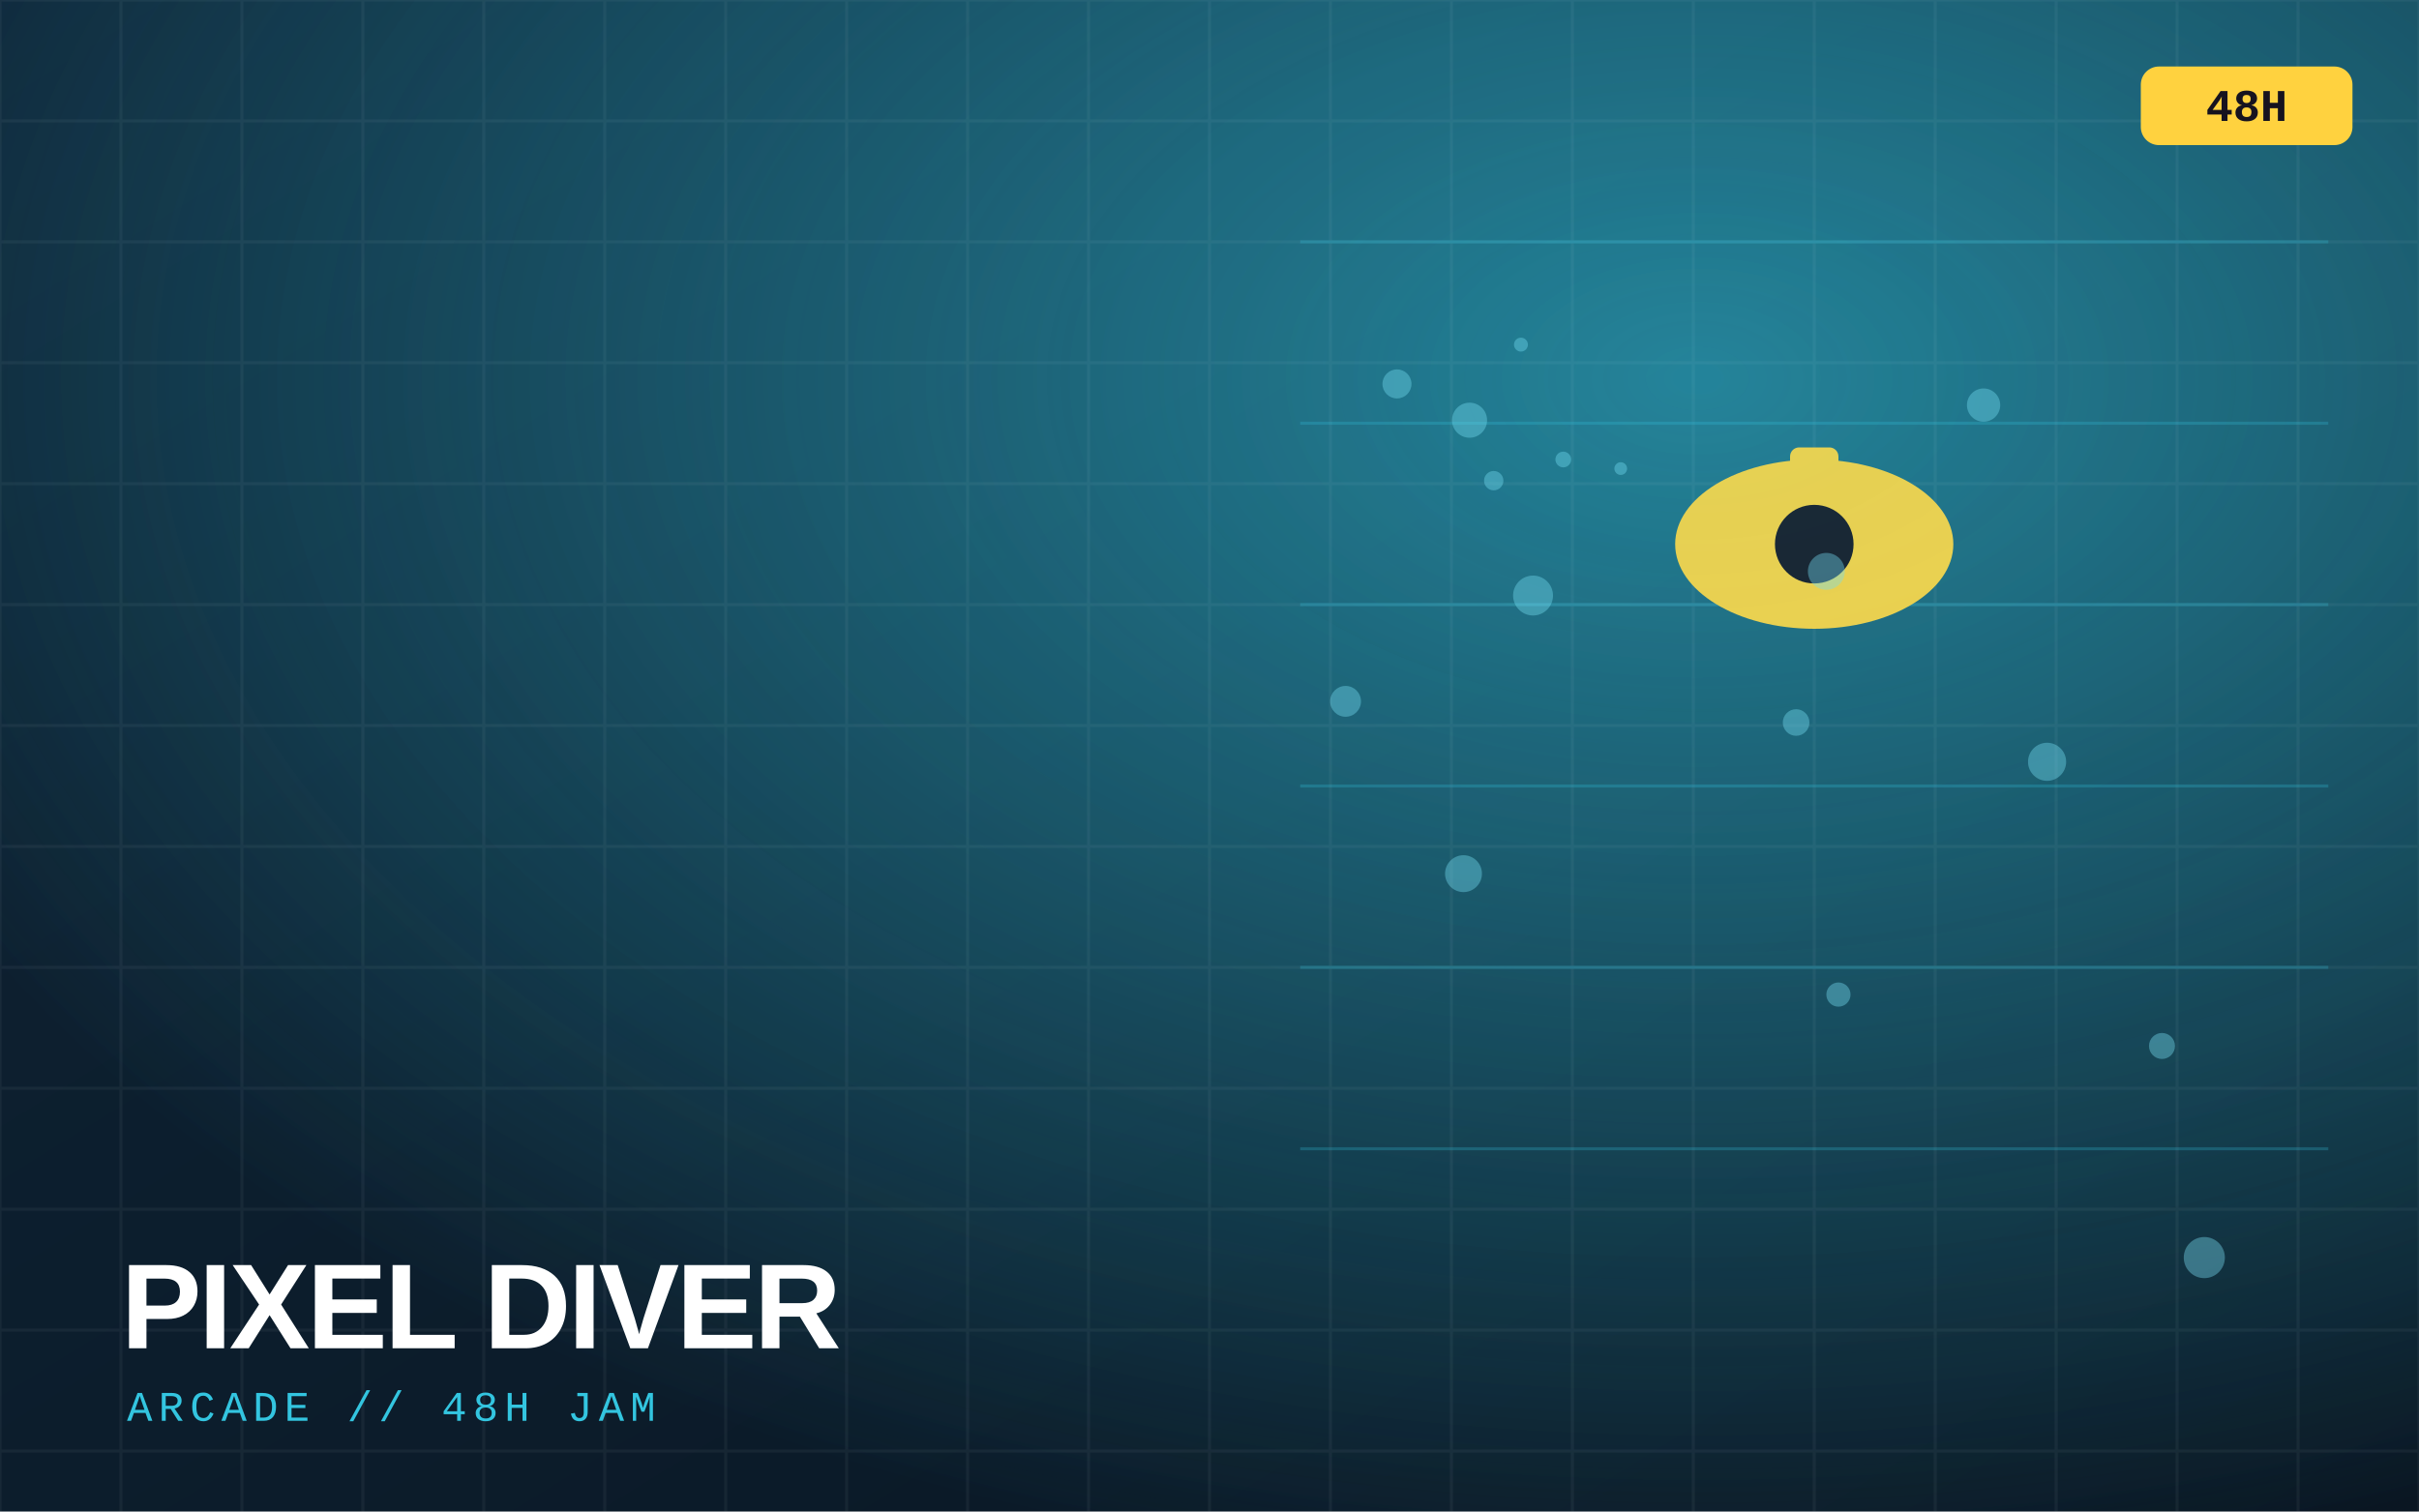
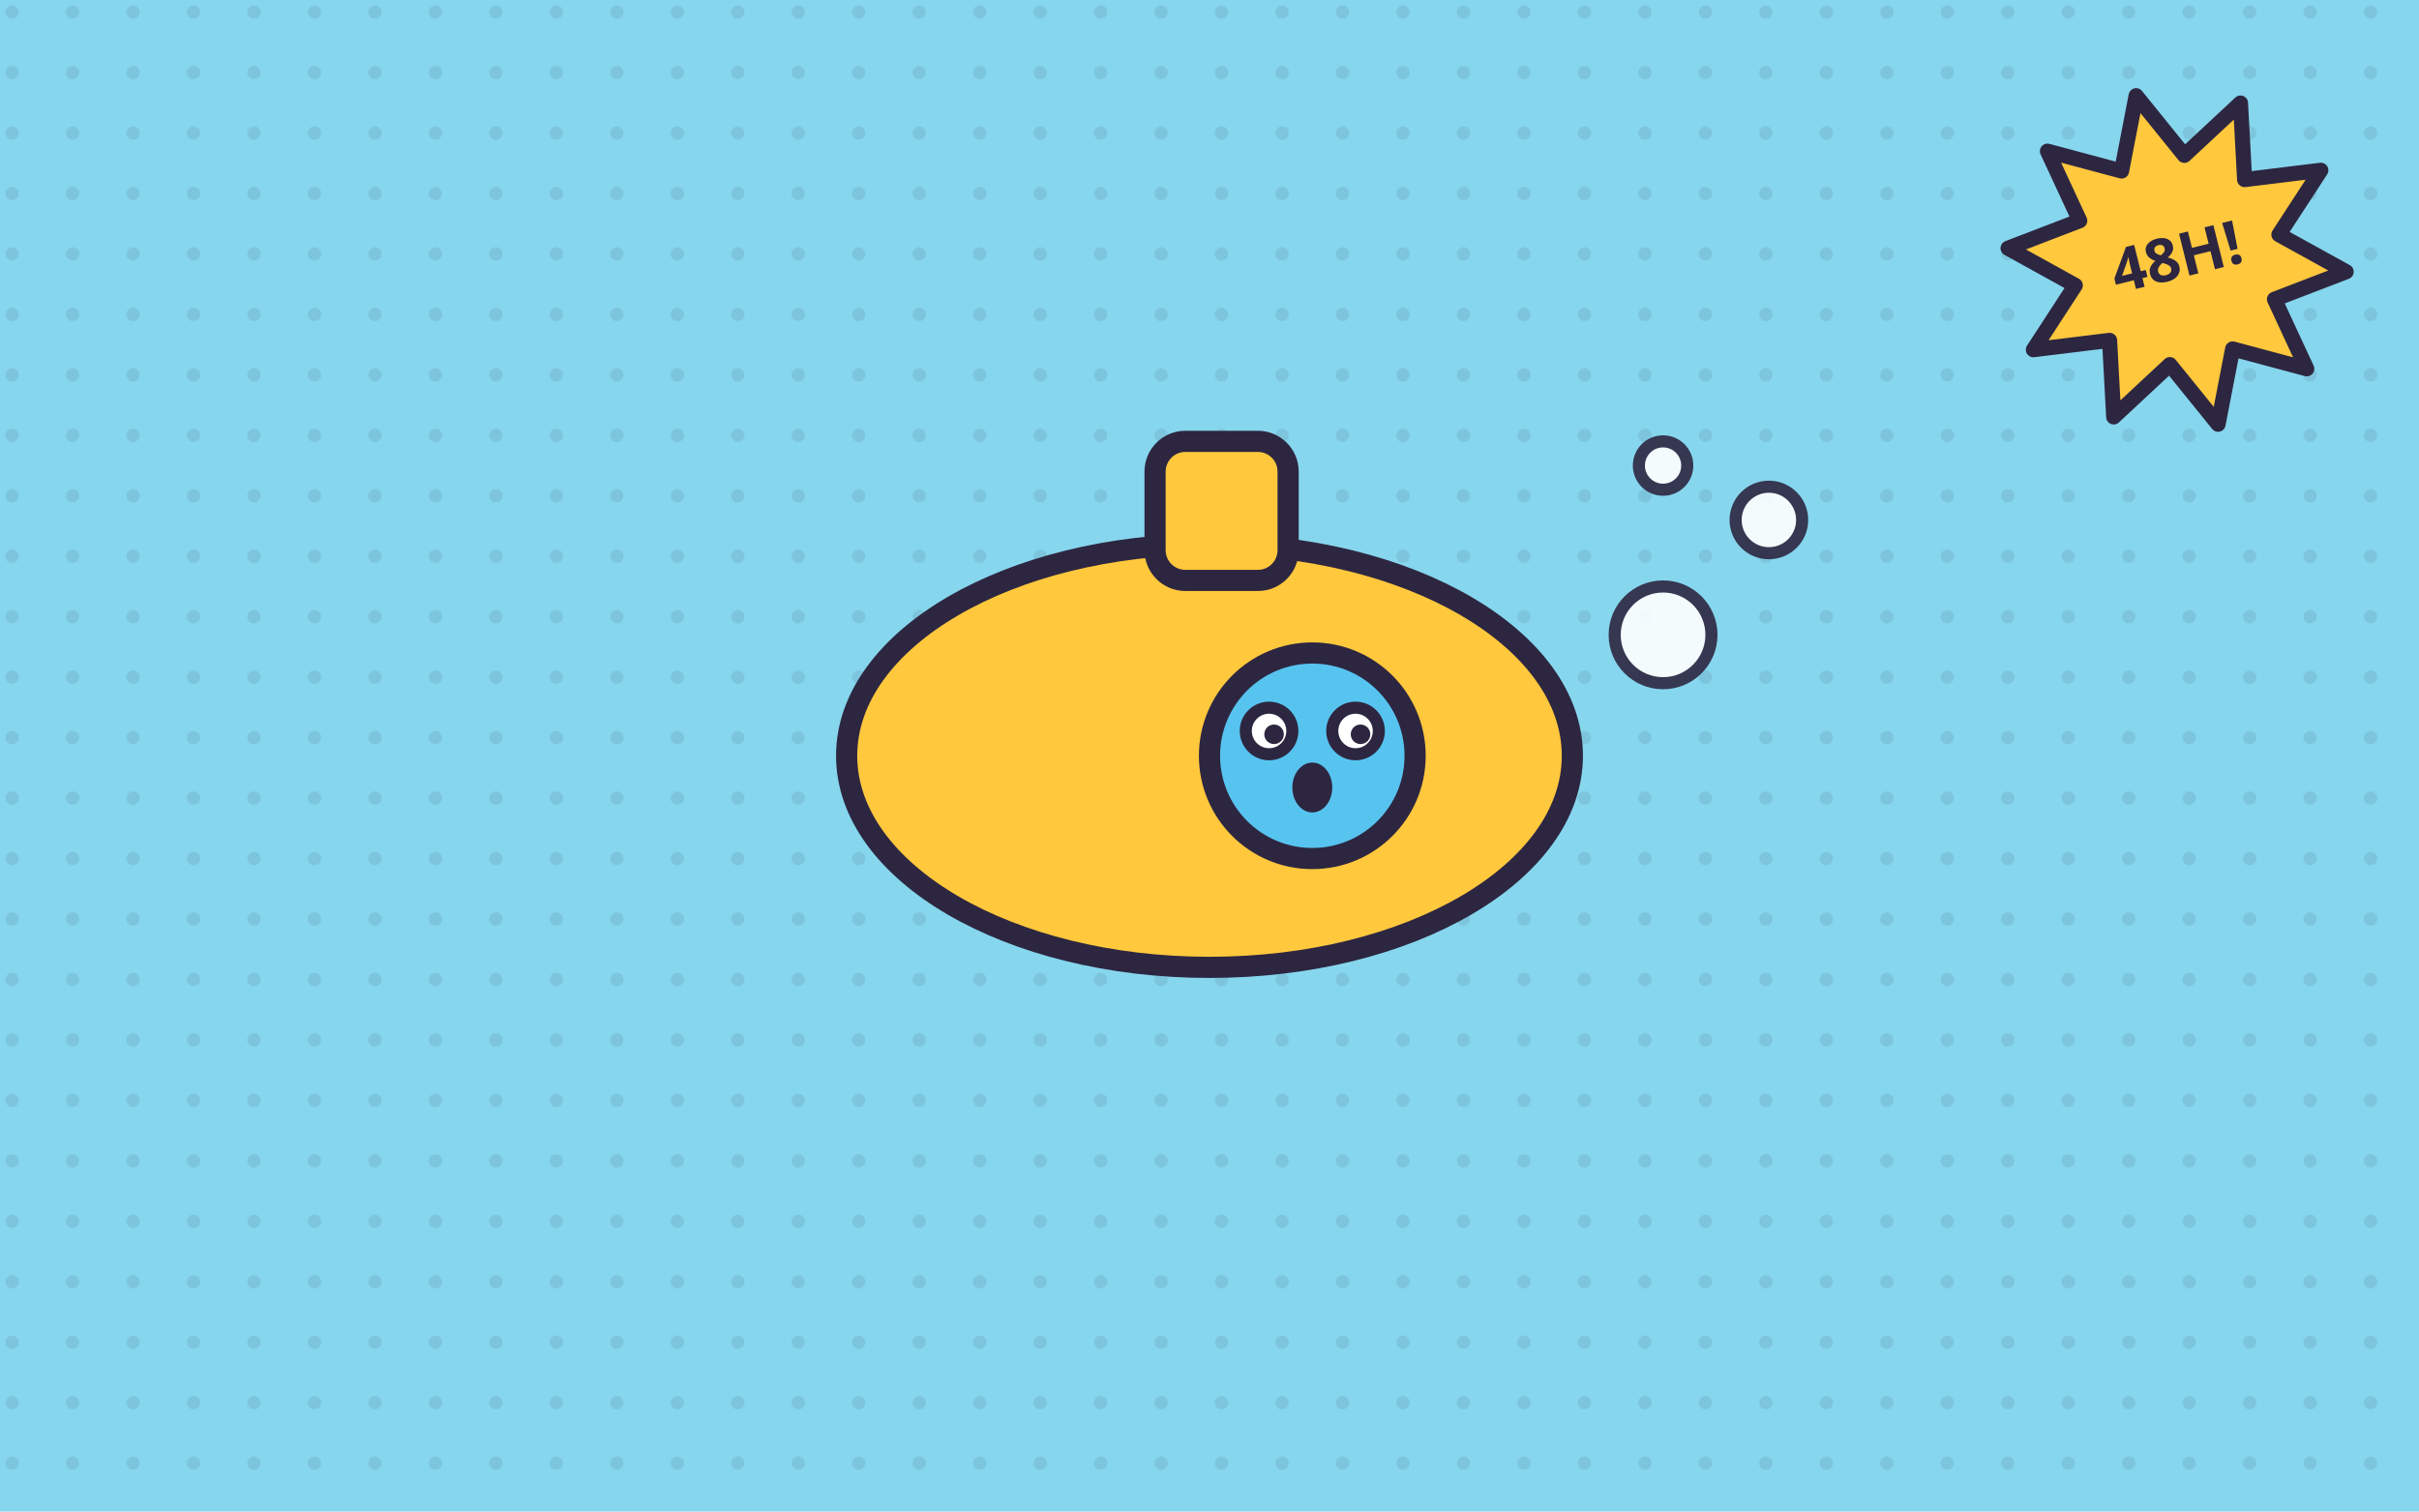
<svg xmlns="http://www.w3.org/2000/svg" viewBox="0 0 800 500" width="800" height="500">
+   <rect width="800" height="500" fill="#86D6EE" />
  <defs>
-     <linearGradient id="g" x1="0" y1="0" x2="1" y2="1">
-       <stop offset="0" stop-color="#0E2436" />
-       <stop offset="1" stop-color="#0A1622" />
-     </linearGradient>
-     <radialGradient id="glow" cx="0.7" cy="0.25" r="0.8">
-       <stop offset="0" stop-color="#33C5E0" stop-opacity="0.55" />
-       <stop offset="1" stop-color="#33C5E0" stop-opacity="0" />
-     </radialGradient>
+     <pattern id="ht" width="20" height="20" patternUnits="userSpaceOnUse">
+       <circle cx="4" cy="4" r="2.2" fill="#2D2640" opacity="0.1" />
+     </pattern>
  </defs>
-   <rect width="800" height="500" fill="url(#g)" />
-   <rect width="800" height="500" fill="url(#glow)" />
-   <g opacity="0.05" stroke="#ffffff" stroke-width="1">
-     <line x1="0" y1="0" x2="0" y2="500" />
-     <line x1="40" y1="0" x2="40" y2="500" />
-     <line x1="80" y1="0" x2="80" y2="500" />
-     <line x1="120" y1="0" x2="120" y2="500" />
-     <line x1="160" y1="0" x2="160" y2="500" />
-     <line x1="200" y1="0" x2="200" y2="500" />
-     <line x1="240" y1="0" x2="240" y2="500" />
-     <line x1="280" y1="0" x2="280" y2="500" />
-     <line x1="320" y1="0" x2="320" y2="500" />
-     <line x1="360" y1="0" x2="360" y2="500" />
-     <line x1="400" y1="0" x2="400" y2="500" />
-     <line x1="440" y1="0" x2="440" y2="500" />
-     <line x1="480" y1="0" x2="480" y2="500" />
-     <line x1="520" y1="0" x2="520" y2="500" />
-     <line x1="560" y1="0" x2="560" y2="500" />
-     <line x1="600" y1="0" x2="600" y2="500" />
-     <line x1="640" y1="0" x2="640" y2="500" />
-     <line x1="680" y1="0" x2="680" y2="500" />
-     <line x1="720" y1="0" x2="720" y2="500" />
-     <line x1="760" y1="0" x2="760" y2="500" />
-     <line x1="800" y1="0" x2="800" y2="500" />
-     <line x1="0" y1="0" x2="800" y2="0" />
-     <line x1="0" y1="40" x2="800" y2="40" />
-     <line x1="0" y1="80" x2="800" y2="80" />
-     <line x1="0" y1="120" x2="800" y2="120" />
-     <line x1="0" y1="160" x2="800" y2="160" />
-     <line x1="0" y1="200" x2="800" y2="200" />
-     <line x1="0" y1="240" x2="800" y2="240" />
-     <line x1="0" y1="280" x2="800" y2="280" />
-     <line x1="0" y1="320" x2="800" y2="320" />
-     <line x1="0" y1="360" x2="800" y2="360" />
-     <line x1="0" y1="400" x2="800" y2="400" />
-     <line x1="0" y1="440" x2="800" y2="440" />
-     <line x1="0" y1="480" x2="800" y2="480" />
+   <rect width="800" height="500" fill="url(#ht)" />
+   <g>
+     <ellipse cx="400" cy="250" rx="120" ry="70" fill="#FFC83D" stroke="#2D2640" stroke-width="7" stroke-linejoin="round" stroke-linecap="round" />
+     <rect x="382" y="146" width="44" height="46" rx="10" fill="#FFC83D" stroke="#2D2640" stroke-width="7" stroke-linejoin="round" stroke-linecap="round" />
+     <circle cx="434" cy="250" r="34" fill="#57C4F0" stroke="#2D2640" stroke-width="7" stroke-linejoin="round" stroke-linecap="round" />
+     <g>
+       <circle cx="419.7" cy="241.8" r="7.7" fill="#fff" stroke="#2D2640" stroke-width="4" stroke-linejoin="round" stroke-linecap="round" />
+       <circle cx="421.35" cy="242.9" r="3.234" fill="#2D2640" />
+       <circle cx="448.3" cy="241.8" r="7.7" fill="#fff" stroke="#2D2640" stroke-width="4" stroke-linejoin="round" stroke-linecap="round" />
+       <circle cx="449.95" cy="242.9" r="3.234" fill="#2D2640" />
+       <ellipse cx="434" cy="260.5" rx="6.6" ry="8.25" fill="#2D2640" />
+     </g>
+     <circle cx="550" cy="210" r="16" fill="#fff" stroke="#2D2640" stroke-width="4" stroke-linejoin="round" stroke-linecap="round" opacity="0.9" />
+     <circle cx="585" cy="172" r="11" fill="#fff" stroke="#2D2640" stroke-width="4" stroke-linejoin="round" stroke-linecap="round" opacity="0.9" />
+     <circle cx="550" cy="154" r="8" fill="#fff" stroke="#2D2640" stroke-width="4" stroke-linejoin="round" stroke-linecap="round" opacity="0.9" />
  </g>
-   <g>
-     <line x1="430" y1="80" x2="770" y2="80" stroke="#33C5E0" stroke-width="1" opacity="0.25" />
-     <line x1="430" y1="140" x2="770" y2="140" stroke="#33C5E0" stroke-width="1" opacity="0.25" />
-     <line x1="430" y1="200" x2="770" y2="200" stroke="#33C5E0" stroke-width="1" opacity="0.25" />
-     <line x1="430" y1="260" x2="770" y2="260" stroke="#33C5E0" stroke-width="1" opacity="0.25" />
-     <line x1="430" y1="320" x2="770" y2="320" stroke="#33C5E0" stroke-width="1" opacity="0.25" />
-     <line x1="430" y1="380" x2="770" y2="380" stroke="#33C5E0" stroke-width="1" opacity="0.25" />
-     <ellipse cx="600" cy="180" rx="46" ry="28" fill="#FFD23F" />
-     <circle cx="600" cy="180" r="13" fill="#16131F" />
-     <rect x="592" y="148" width="16" height="16" rx="3" fill="#FFD23F" />
-     <circle cx="656" cy="134" r="5.5" fill="#7BDFF2" opacity="0.4" />
-     <circle cx="677" cy="252" r="6.3" fill="#7BDFF2" opacity="0.4" />
-     <circle cx="503" cy="114" r="2.3" fill="#7BDFF2" opacity="0.4" />
-     <circle cx="507" cy="197" r="6.6" fill="#7BDFF2" opacity="0.4" />
-     <circle cx="494" cy="159" r="3.2" fill="#7BDFF2" opacity="0.4" />
-     <circle cx="604" cy="189" r="6.1" fill="#7BDFF2" opacity="0.4" />
-     <circle cx="729" cy="416" r="6.8" fill="#7BDFF2" opacity="0.4" />
-     <circle cx="462" cy="127" r="4.8" fill="#7BDFF2" opacity="0.4" />
-     <circle cx="484" cy="289" r="6.1" fill="#7BDFF2" opacity="0.4" />
-     <circle cx="445" cy="232" r="5.1" fill="#7BDFF2" opacity="0.4" />
-     <circle cx="517" cy="152" r="2.6" fill="#7BDFF2" opacity="0.4" />
-     <circle cx="486" cy="139" r="5.8" fill="#7BDFF2" opacity="0.4" />
-     <circle cx="715" cy="346" r="4.3" fill="#7BDFF2" opacity="0.4" />
-     <circle cx="608" cy="329" r="4.0" fill="#7BDFF2" opacity="0.4" />
-     <circle cx="594" cy="239" r="4.4" fill="#7BDFF2" opacity="0.4" />
-     <circle cx="536" cy="155" r="2.1" fill="#7BDFF2" opacity="0.4" />
+   <g transform="rotate(-14 720 86)">
+     <polygon points="720.0,30.0 730.7,53.0 752.9,40.7 748.1,65.6 773.3,68.7 754.7,86.0 773.3,103.3 748.1,106.4 752.9,131.3 730.7,119.0 720.0,142.0 709.3,119.0 687.1,131.3 691.9,106.4 666.7,103.3 685.3,86.0 666.7,68.7 691.9,65.6 687.1,40.7 709.3,53.0" fill="#FFC83D" stroke="#2D2640" stroke-width="5" stroke-linejoin="round" stroke-linecap="round" />
+     <text x="720" y="92" font-family="Arial Black, sans-serif" font-weight="900" font-size="20" fill="#2D2640" text-anchor="middle">48H!</text>
  </g>
-   <rect width="800" height="500" fill="url(#glow)" opacity="0.25" />
-   <g font-family="Courier New, monospace" font-weight="bold">
-     <rect x="708" y="22" width="70" height="26" rx="6" fill="#FFD23F" />
-     <text x="743" y="40" font-size="15" fill="#16131F" text-anchor="middle">48H</text>
-   </g>
-   <text x="40" y="446" font-family="Arial Black, Arial, sans-serif" font-weight="900" font-size="40" fill="#fff" letter-spacing="-1">PIXEL DIVER</text>
-   <text x="42" y="470" font-family="Courier New, monospace" font-size="14" fill="#33C5E0" letter-spacing="2">ARCADE // 48H JAM</text>
</svg>
